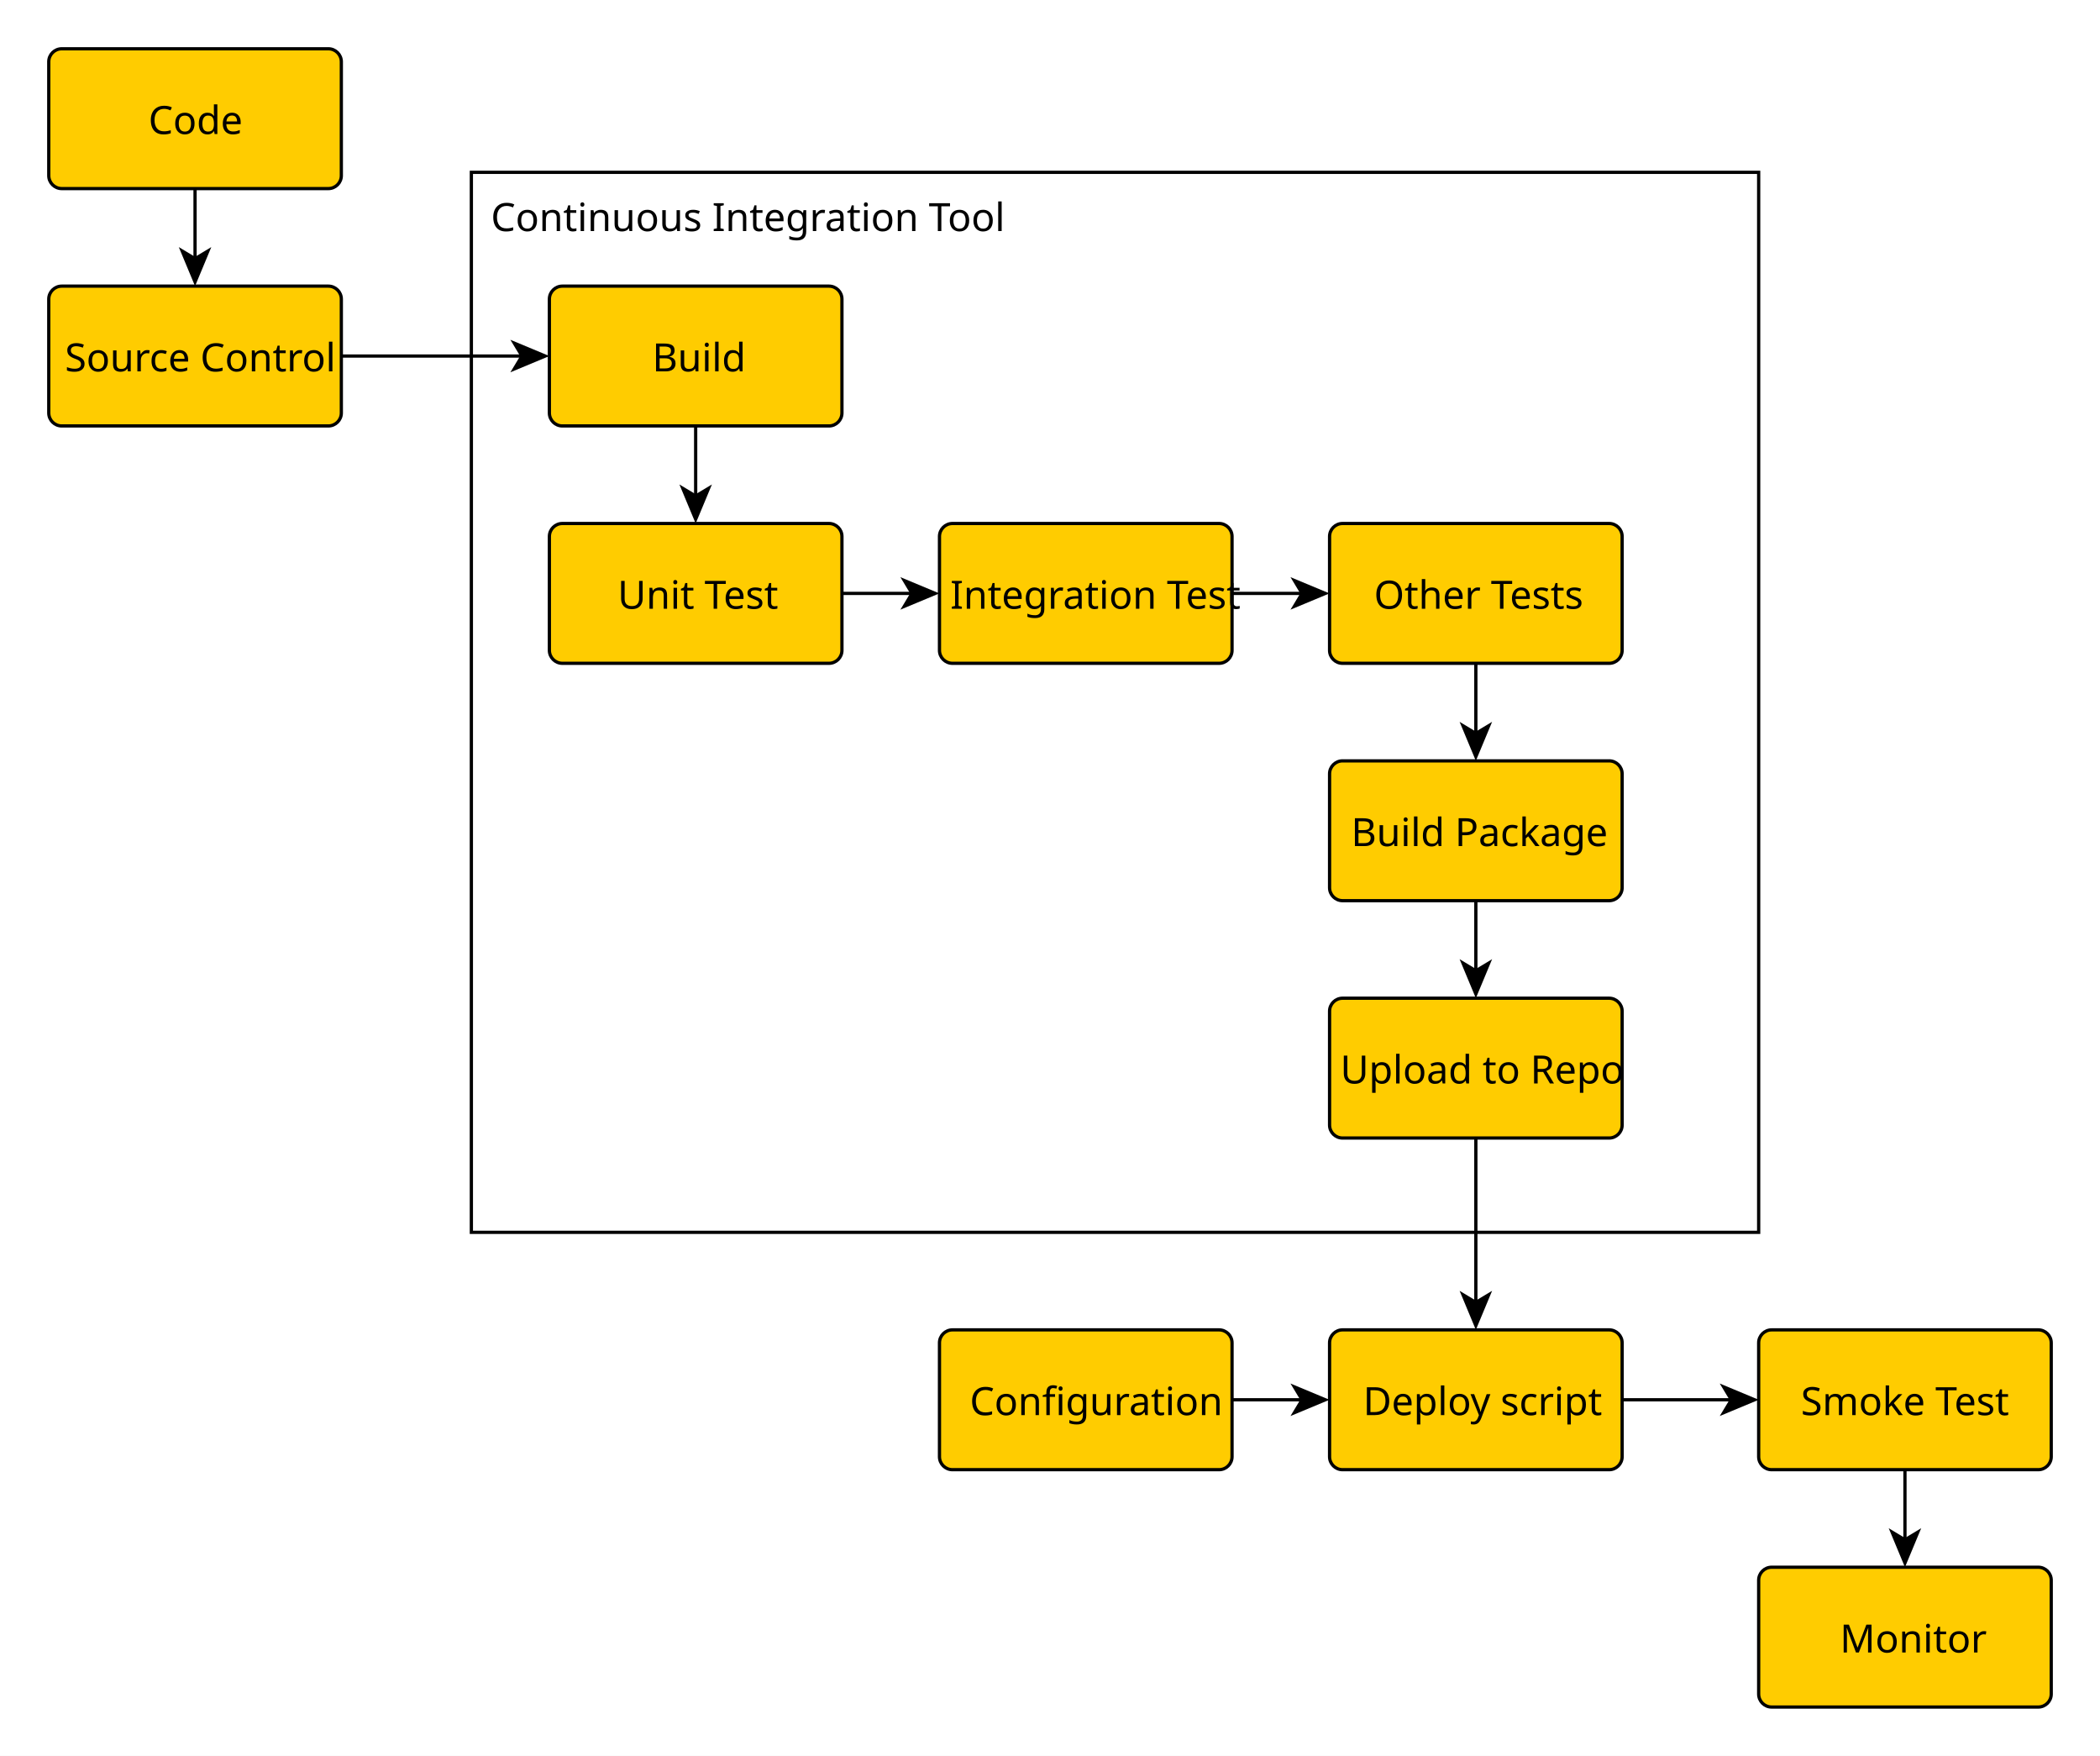
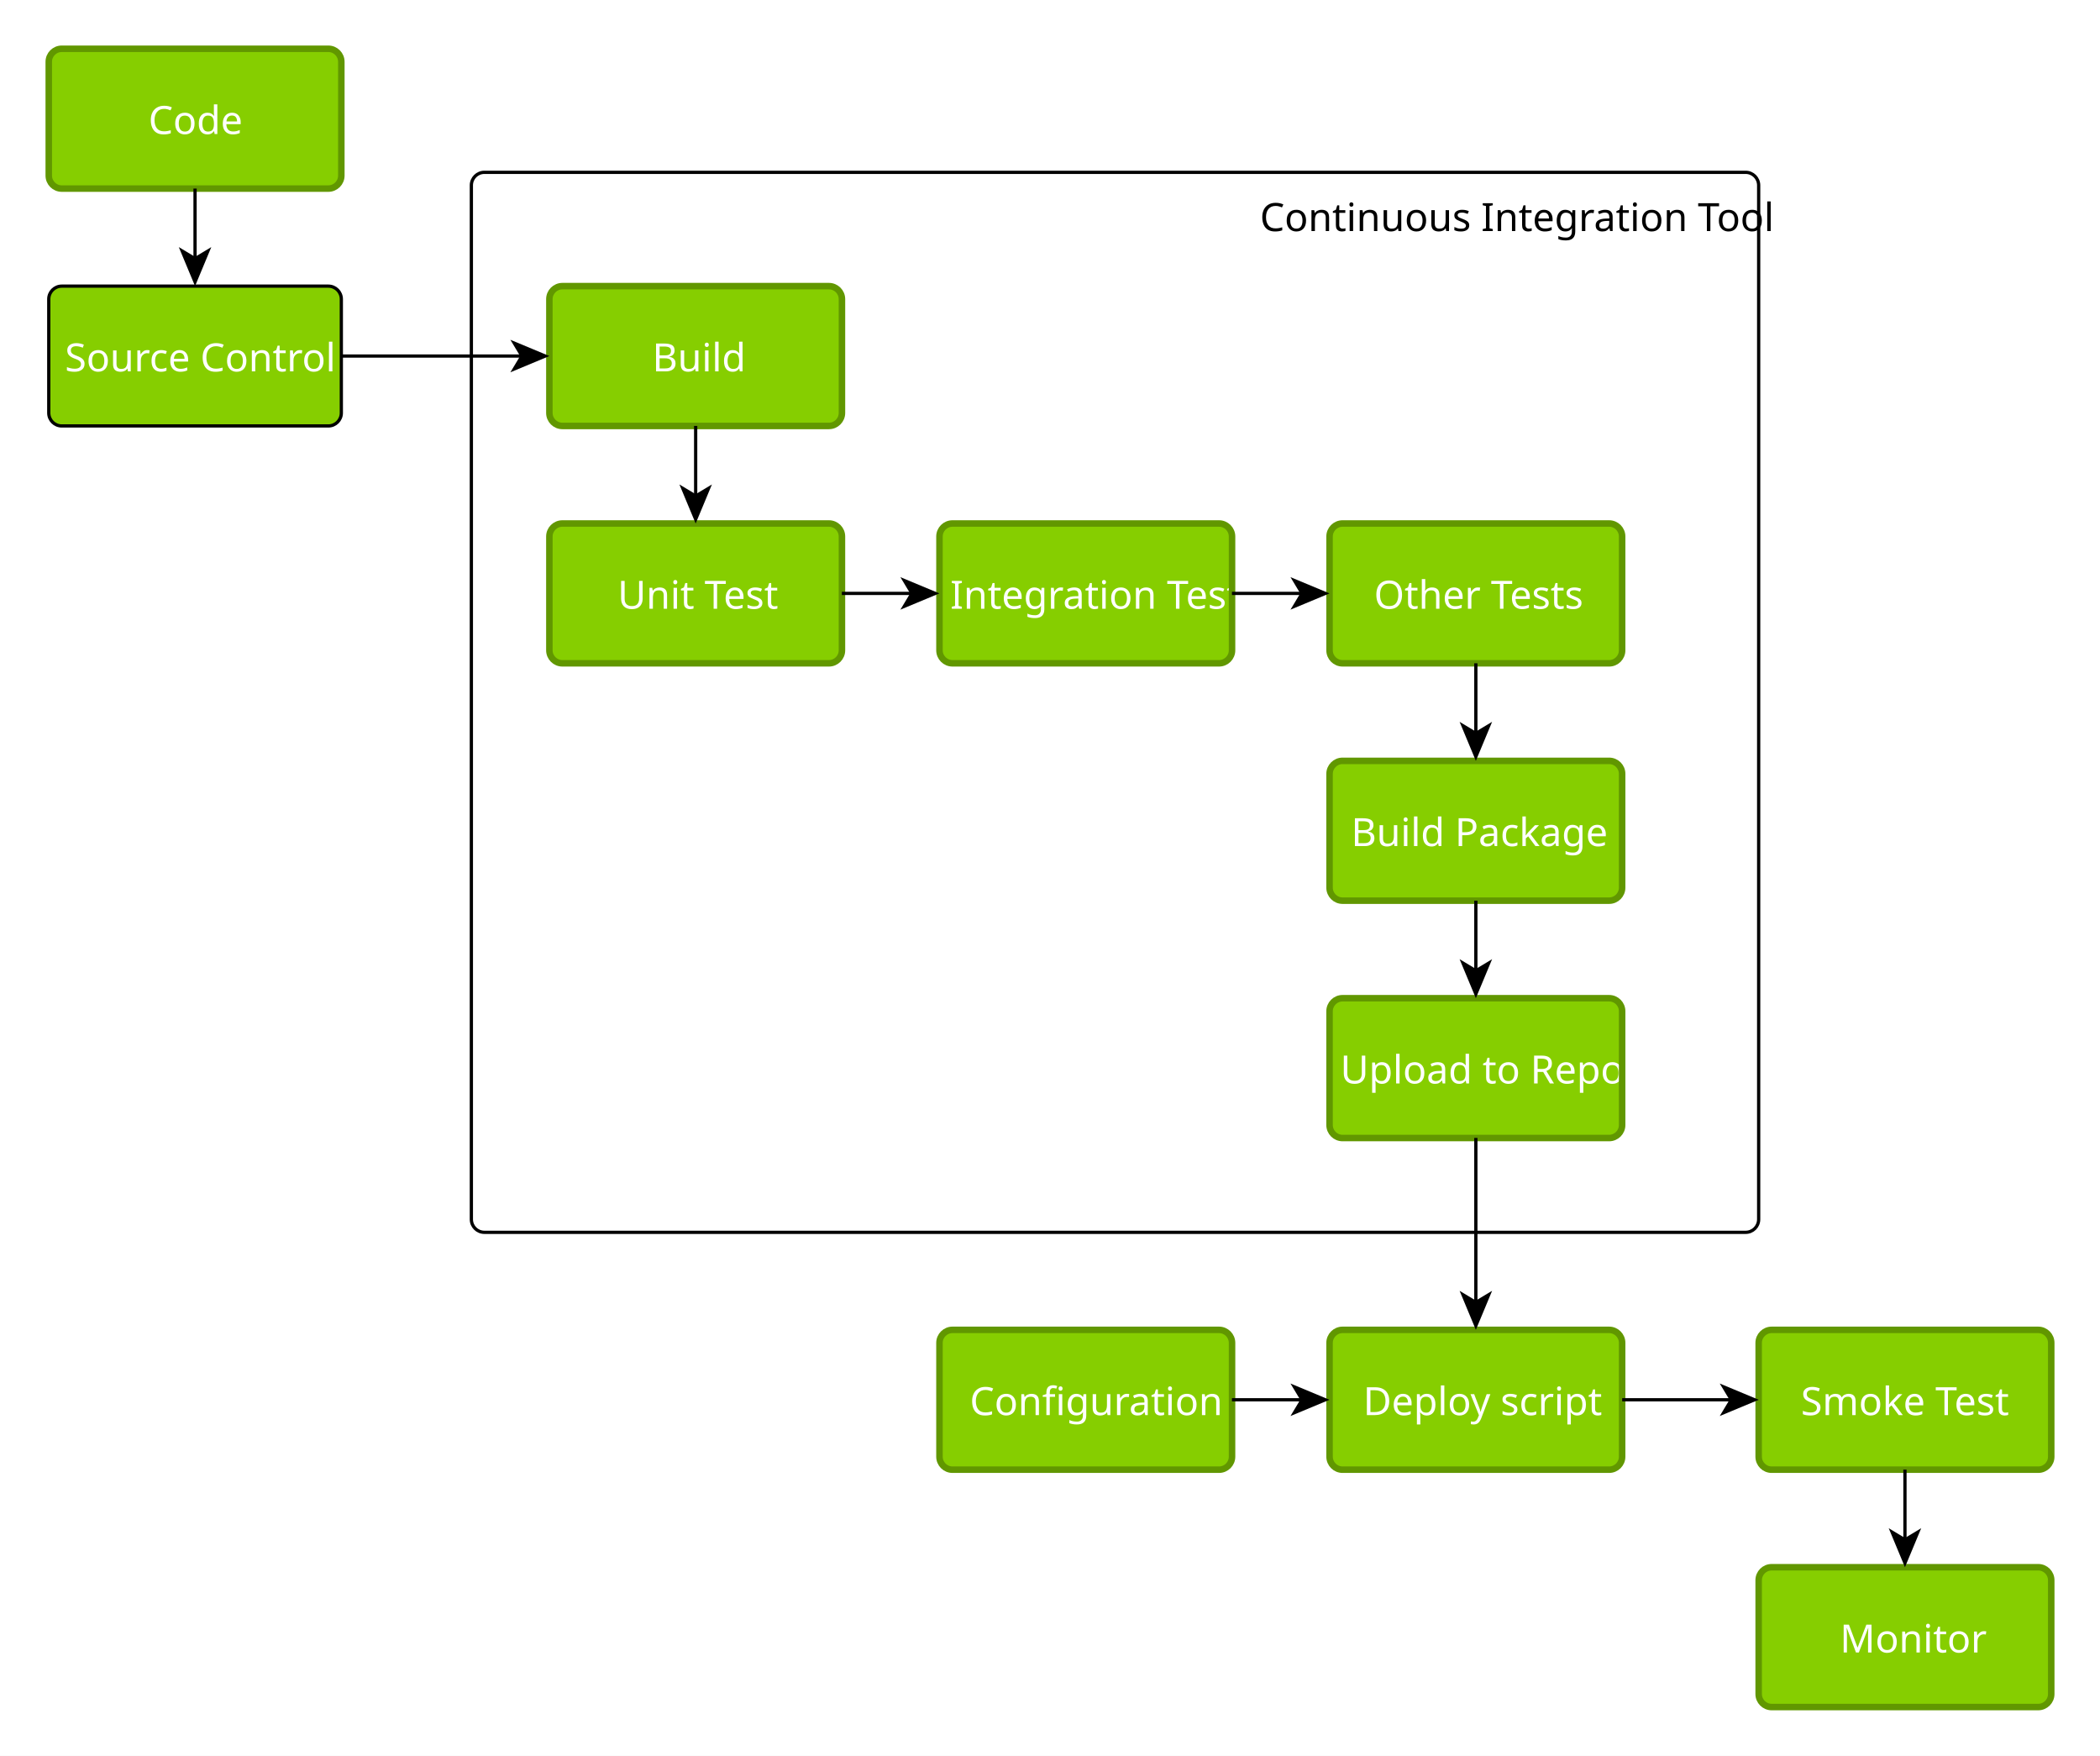
<svg xmlns="http://www.w3.org/2000/svg" fill-opacity="1" color-rendering="auto" color-interpolation="auto" stroke="black" text-rendering="auto" stroke-linecap="square" width="646" stroke-miterlimit="10" stroke-opacity="1" shape-rendering="auto" fill="black" stroke-dasharray="none" font-weight="normal" stroke-width="1" height="540" font-family="'Dialog'" font-style="normal" stroke-linejoin="miter" font-size="12" stroke-dashoffset="0" image-rendering="auto">
  <defs id="genericDefs" />
  <g>
    <defs id="defs1">
      <clipPath clipPathUnits="userSpaceOnUse" id="clipPath1">
        <path d="M0 0 L646 0 L646 540 L0 540 L0 0 Z" />
      </clipPath>
      <clipPath clipPathUnits="userSpaceOnUse" id="clipPath2">
        <path d="M290 138 L936 138 L936 678 L290 678 L290 138 Z" />
      </clipPath>
    </defs>
    <g fill="white" transform="translate(-290,-138)" stroke="white">
      <rect x="290" width="646" height="540" y="138" clip-path="url(#clipPath2)" stroke="none" />
    </g>
    <g fill="white" transform="matrix(1,0,0,1,-290,-138)" stroke="white">
-       <rect x="435" width="396" height="326" y="191" clip-path="url(#clipPath2)" stroke="none" />
+       <rect x="435" y="191" clip-path="url(#clipPath2)" width="396" rx="4" ry="4" height="326" stroke="none" />
    </g>
    <g stroke-miterlimit="1.45" font-family="sans-serif" transform="matrix(1,0,0,1,-290,-138)" stroke-linecap="butt">
-       <text x="441" xml:space="preserve" y="209.065" clip-path="url(#clipPath2)" stroke="none">Continuous Integration Tool</text>
-       <rect fill="none" x="435" width="396" height="326" y="191" clip-path="url(#clipPath2)" />
+       <text x="677.572" xml:space="preserve" y="209.065" clip-path="url(#clipPath2)" stroke="none">Continuous Integration Tool</text>
+       <rect x="435" y="191" clip-path="url(#clipPath2)" fill="none" width="396" rx="4" ry="4" height="326" />
    </g>
-     <g fill="rgb(255,204,0)" transform="matrix(1,0,0,1,-290,-138)" stroke="rgb(255,204,0)">
+     <g fill="rgb(134,206,0)" transform="matrix(1,0,0,1,-290,-138)" stroke="rgb(134,206,0)">
      <rect x="305" y="153" clip-path="url(#clipPath2)" width="90" rx="4" ry="4" height="43" stroke="none" />
    </g>
-     <g stroke-miterlimit="1.45" font-family="sans-serif" transform="matrix(1,0,0,1,-290,-138)" stroke-linecap="butt">
+     <g fill="white" stroke-miterlimit="1.45" font-family="sans-serif" transform="matrix(1,0,0,1,-290,-138)" stroke-linecap="butt" stroke="white">
      <text x="335.656" xml:space="preserve" y="179.214" clip-path="url(#clipPath2)" stroke="none">Code</text>
+     </g>
+     <g fill="rgb(97,151,0)" stroke-width="2" stroke-miterlimit="1.45" transform="matrix(1,0,0,1,-290,-138)" stroke-linecap="butt" stroke="rgb(97,151,0)">
      <rect x="305" y="153" clip-path="url(#clipPath2)" fill="none" width="90" rx="4" ry="4" height="43" />
    </g>
-     <g fill="rgb(255,204,0)" transform="matrix(1,0,0,1,-290,-138)" stroke="rgb(255,204,0)">
+     <g fill="rgb(134,206,0)" transform="matrix(1,0,0,1,-290,-138)" stroke="rgb(134,206,0)">
      <rect x="305" y="226" clip-path="url(#clipPath2)" width="90" rx="4" ry="4" height="43" stroke="none" />
    </g>
-     <g stroke-miterlimit="1.45" font-family="sans-serif" transform="matrix(1,0,0,1,-290,-138)" stroke-linecap="butt">
+     <g fill="white" stroke-miterlimit="1.45" font-family="sans-serif" transform="matrix(1,0,0,1,-290,-138)" stroke-linecap="butt" stroke="white">
      <text x="309.981" xml:space="preserve" y="252.214" clip-path="url(#clipPath2)" stroke="none">Source Control</text>
-       <rect x="305" y="226" clip-path="url(#clipPath2)" fill="none" width="90" rx="4" ry="4" height="43" />
+       <rect x="305" y="226" clip-path="url(#clipPath2)" fill="none" width="90" rx="4" ry="4" height="43" stroke="black" />
    </g>
-     <g fill="rgb(255,204,0)" transform="matrix(1,0,0,1,-290,-138)" stroke="rgb(255,204,0)">
+     <g fill="rgb(134,206,0)" transform="matrix(1,0,0,1,-290,-138)" stroke="rgb(134,206,0)">
      <rect x="459" y="226" clip-path="url(#clipPath2)" width="90" rx="4" ry="4" height="43" stroke="none" />
    </g>
-     <g stroke-miterlimit="1.45" font-family="sans-serif" transform="matrix(1,0,0,1,-290,-138)" stroke-linecap="butt">
+     <g fill="white" stroke-miterlimit="1.45" font-family="sans-serif" transform="matrix(1,0,0,1,-290,-138)" stroke-linecap="butt" stroke="white">
      <text x="490.658" xml:space="preserve" y="252.214" clip-path="url(#clipPath2)" stroke="none">Build</text>
+     </g>
+     <g fill="rgb(97,151,0)" stroke-width="2" stroke-miterlimit="1.45" transform="matrix(1,0,0,1,-290,-138)" stroke-linecap="butt" stroke="rgb(97,151,0)">
      <rect x="459" y="226" clip-path="url(#clipPath2)" fill="none" width="90" rx="4" ry="4" height="43" />
    </g>
-     <g fill="rgb(255,204,0)" transform="matrix(1,0,0,1,-290,-138)" stroke="rgb(255,204,0)">
+     <g fill="rgb(134,206,0)" transform="matrix(1,0,0,1,-290,-138)" stroke="rgb(134,206,0)">
      <rect x="459" y="299" clip-path="url(#clipPath2)" width="90" rx="4" ry="4" height="43" stroke="none" />
    </g>
-     <g stroke-miterlimit="1.45" font-family="sans-serif" transform="matrix(1,0,0,1,-290,-138)" stroke-linecap="butt">
+     <g fill="white" stroke-miterlimit="1.45" font-family="sans-serif" transform="matrix(1,0,0,1,-290,-138)" stroke-linecap="butt" stroke="white">
      <text x="479.994" xml:space="preserve" y="325.214" clip-path="url(#clipPath2)" stroke="none">Unit Test</text>
+     </g>
+     <g fill="rgb(97,151,0)" stroke-width="2" stroke-miterlimit="1.45" transform="matrix(1,0,0,1,-290,-138)" stroke-linecap="butt" stroke="rgb(97,151,0)">
      <rect x="459" y="299" clip-path="url(#clipPath2)" fill="none" width="90" rx="4" ry="4" height="43" />
    </g>
-     <g fill="rgb(255,204,0)" transform="matrix(1,0,0,1,-290,-138)" stroke="rgb(255,204,0)">
+     <g fill="rgb(134,206,0)" transform="matrix(1,0,0,1,-290,-138)" stroke="rgb(134,206,0)">
      <rect x="579" y="299" clip-path="url(#clipPath2)" width="90" rx="4" ry="4" height="43" stroke="none" />
    </g>
-     <g stroke-miterlimit="1.45" font-family="sans-serif" transform="matrix(1,0,0,1,-290,-138)" stroke-linecap="butt">
+     <g fill="white" stroke-miterlimit="1.45" font-family="sans-serif" transform="matrix(1,0,0,1,-290,-138)" stroke-linecap="butt" stroke="white">
      <text x="582.311" xml:space="preserve" y="325.214" clip-path="url(#clipPath2)" stroke="none">Integration Test</text>
+     </g>
+     <g fill="rgb(97,151,0)" stroke-width="2" stroke-miterlimit="1.45" transform="matrix(1,0,0,1,-290,-138)" stroke-linecap="butt" stroke="rgb(97,151,0)">
      <rect x="579" y="299" clip-path="url(#clipPath2)" fill="none" width="90" rx="4" ry="4" height="43" />
    </g>
-     <g fill="rgb(255,204,0)" transform="matrix(1,0,0,1,-290,-138)" stroke="rgb(255,204,0)">
+     <g fill="rgb(134,206,0)" transform="matrix(1,0,0,1,-290,-138)" stroke="rgb(134,206,0)">
      <rect x="699" y="299" clip-path="url(#clipPath2)" width="90" rx="4" ry="4" height="43" stroke="none" />
    </g>
-     <g stroke-miterlimit="1.45" font-family="sans-serif" transform="matrix(1,0,0,1,-290,-138)" stroke-linecap="butt">
+     <g fill="white" stroke-miterlimit="1.45" font-family="sans-serif" transform="matrix(1,0,0,1,-290,-138)" stroke-linecap="butt" stroke="white">
      <text x="712.658" xml:space="preserve" y="325.214" clip-path="url(#clipPath2)" stroke="none">Other Tests</text>
+     </g>
+     <g fill="rgb(97,151,0)" stroke-width="2" stroke-miterlimit="1.45" transform="matrix(1,0,0,1,-290,-138)" stroke-linecap="butt" stroke="rgb(97,151,0)">
      <rect x="699" y="299" clip-path="url(#clipPath2)" fill="none" width="90" rx="4" ry="4" height="43" />
    </g>
-     <g fill="rgb(255,204,0)" transform="matrix(1,0,0,1,-290,-138)" stroke="rgb(255,204,0)">
+     <g fill="rgb(134,206,0)" transform="matrix(1,0,0,1,-290,-138)" stroke="rgb(134,206,0)">
      <rect x="699" y="372" clip-path="url(#clipPath2)" width="90" rx="4" ry="4" height="43" stroke="none" />
    </g>
-     <g stroke-miterlimit="1.45" font-family="sans-serif" transform="matrix(1,0,0,1,-290,-138)" stroke-linecap="butt">
+     <g fill="white" stroke-miterlimit="1.45" font-family="sans-serif" transform="matrix(1,0,0,1,-290,-138)" stroke-linecap="butt" stroke="white">
      <text x="705.642" xml:space="preserve" y="398.214" clip-path="url(#clipPath2)" stroke="none">Build Package</text>
+     </g>
+     <g fill="rgb(97,151,0)" stroke-width="2" stroke-miterlimit="1.45" transform="matrix(1,0,0,1,-290,-138)" stroke-linecap="butt" stroke="rgb(97,151,0)">
      <rect x="699" y="372" clip-path="url(#clipPath2)" fill="none" width="90" rx="4" ry="4" height="43" />
    </g>
-     <g fill="rgb(255,204,0)" transform="matrix(1,0,0,1,-290,-138)" stroke="rgb(255,204,0)">
+     <g fill="rgb(134,206,0)" transform="matrix(1,0,0,1,-290,-138)" stroke="rgb(134,206,0)">
      <rect x="699" y="445" clip-path="url(#clipPath2)" width="90" rx="4" ry="4" height="43" stroke="none" />
    </g>
-     <g stroke-miterlimit="1.45" font-family="sans-serif" transform="matrix(1,0,0,1,-290,-138)" stroke-linecap="butt">
+     <g fill="white" stroke-miterlimit="1.45" font-family="sans-serif" transform="matrix(1,0,0,1,-290,-138)" stroke-linecap="butt" stroke="white">
      <text x="702.305" xml:space="preserve" y="471.214" clip-path="url(#clipPath2)" stroke="none">Upload to Repo</text>
+     </g>
+     <g fill="rgb(97,151,0)" stroke-width="2" stroke-miterlimit="1.45" transform="matrix(1,0,0,1,-290,-138)" stroke-linecap="butt" stroke="rgb(97,151,0)">
      <rect x="699" y="445" clip-path="url(#clipPath2)" fill="none" width="90" rx="4" ry="4" height="43" />
    </g>
-     <g fill="rgb(255,204,0)" transform="matrix(1,0,0,1,-290,-138)" stroke="rgb(255,204,0)">
+     <g fill="rgb(134,206,0)" transform="matrix(1,0,0,1,-290,-138)" stroke="rgb(134,206,0)">
      <rect x="699" y="547" clip-path="url(#clipPath2)" width="90" rx="4" ry="4" height="43" stroke="none" />
    </g>
-     <g stroke-miterlimit="1.45" font-family="sans-serif" transform="matrix(1,0,0,1,-290,-138)" stroke-linecap="butt">
+     <g fill="white" stroke-miterlimit="1.45" font-family="sans-serif" transform="matrix(1,0,0,1,-290,-138)" stroke-linecap="butt" stroke="white">
      <text x="709.321" xml:space="preserve" y="573.214" clip-path="url(#clipPath2)" stroke="none">Deploy script</text>
+     </g>
+     <g fill="rgb(97,151,0)" stroke-width="2" stroke-miterlimit="1.45" transform="matrix(1,0,0,1,-290,-138)" stroke-linecap="butt" stroke="rgb(97,151,0)">
      <rect x="699" y="547" clip-path="url(#clipPath2)" fill="none" width="90" rx="4" ry="4" height="43" />
    </g>
-     <g fill="rgb(255,204,0)" transform="matrix(1,0,0,1,-290,-138)" stroke="rgb(255,204,0)">
+     <g fill="rgb(134,206,0)" transform="matrix(1,0,0,1,-290,-138)" stroke="rgb(134,206,0)">
      <rect x="831" y="547" clip-path="url(#clipPath2)" width="90" rx="4" ry="4" height="43" stroke="none" />
    </g>
-     <g stroke-miterlimit="1.45" font-family="sans-serif" transform="matrix(1,0,0,1,-290,-138)" stroke-linecap="butt">
+     <g fill="white" stroke-miterlimit="1.45" font-family="sans-serif" transform="matrix(1,0,0,1,-290,-138)" stroke-linecap="butt" stroke="white">
      <text x="843.99" xml:space="preserve" y="573.214" clip-path="url(#clipPath2)" stroke="none">Smoke Test</text>
+     </g>
+     <g fill="rgb(97,151,0)" stroke-width="2" stroke-miterlimit="1.45" transform="matrix(1,0,0,1,-290,-138)" stroke-linecap="butt" stroke="rgb(97,151,0)">
      <rect x="831" y="547" clip-path="url(#clipPath2)" fill="none" width="90" rx="4" ry="4" height="43" />
    </g>
-     <g fill="rgb(255,204,0)" transform="matrix(1,0,0,1,-290,-138)" stroke="rgb(255,204,0)">
+     <g fill="rgb(134,206,0)" transform="matrix(1,0,0,1,-290,-138)" stroke="rgb(134,206,0)">
      <rect x="831" y="620" clip-path="url(#clipPath2)" width="90" rx="4" ry="4" height="43" stroke="none" />
    </g>
-     <g stroke-miterlimit="1.45" font-family="sans-serif" transform="matrix(1,0,0,1,-290,-138)" stroke-linecap="butt">
+     <g fill="white" stroke-miterlimit="1.45" font-family="sans-serif" transform="matrix(1,0,0,1,-290,-138)" stroke-linecap="butt" stroke="white">
      <text x="855.993" xml:space="preserve" y="646.214" clip-path="url(#clipPath2)" stroke="none">Monitor</text>
+     </g>
+     <g fill="rgb(97,151,0)" stroke-width="2" stroke-miterlimit="1.45" transform="matrix(1,0,0,1,-290,-138)" stroke-linecap="butt" stroke="rgb(97,151,0)">
      <rect x="831" y="620" clip-path="url(#clipPath2)" fill="none" width="90" rx="4" ry="4" height="43" />
    </g>
-     <g fill="rgb(255,204,0)" transform="matrix(1,0,0,1,-290,-138)" stroke="rgb(255,204,0)">
+     <g fill="rgb(134,206,0)" transform="matrix(1,0,0,1,-290,-138)" stroke="rgb(134,206,0)">
      <rect x="579" y="547" clip-path="url(#clipPath2)" width="90" rx="4" ry="4" height="43" stroke="none" />
    </g>
-     <g stroke-miterlimit="1.45" font-family="sans-serif" transform="matrix(1,0,0,1,-290,-138)" stroke-linecap="butt">
+     <g fill="white" stroke-miterlimit="1.45" font-family="sans-serif" transform="matrix(1,0,0,1,-290,-138)" stroke-linecap="butt" stroke="white">
      <text x="588.311" xml:space="preserve" y="573.214" clip-path="url(#clipPath2)" stroke="none">Configuration</text>
+     </g>
+     <g fill="rgb(97,151,0)" stroke-width="2" stroke-miterlimit="1.45" transform="matrix(1,0,0,1,-290,-138)" stroke-linecap="butt" stroke="rgb(97,151,0)">
      <rect x="579" y="547" clip-path="url(#clipPath2)" fill="none" width="90" rx="4" ry="4" height="43" />
-       <path fill="none" d="M350 195.994 L350 217.997" clip-path="url(#clipPath2)" />
-       <path d="M350 225.997 L355 213.997 L350 216.997 L345 213.997 Z" clip-path="url(#clipPath2)" stroke="none" />
-       <path fill="none" d="M395.004 247.5 L451.002 247.5" clip-path="url(#clipPath2)" />
-       <path d="M459.002 247.5 L447.002 242.5 L450.002 247.5 L447.002 252.5 Z" clip-path="url(#clipPath2)" stroke="none" />
-       <path fill="none" d="M504 268.994 L504 290.997" clip-path="url(#clipPath2)" />
-       <path d="M504 298.997 L509 286.997 L504 289.997 L499 286.997 Z" clip-path="url(#clipPath2)" stroke="none" />
-       <path fill="none" d="M548.971 320.5 L570.975 320.5" clip-path="url(#clipPath2)" />
-       <path d="M578.975 320.5 L566.975 315.5 L569.975 320.5 L566.975 325.5 Z" clip-path="url(#clipPath2)" stroke="none" />
-       <path fill="none" d="M668.971 320.5 L690.975 320.5" clip-path="url(#clipPath2)" />
-       <path d="M698.975 320.5 L686.975 315.5 L689.975 320.5 L686.975 325.5 Z" clip-path="url(#clipPath2)" stroke="none" />
-       <path fill="none" d="M744 341.994 L744 363.997" clip-path="url(#clipPath2)" />
-       <path d="M744 371.997 L749 359.997 L744 362.997 L739 359.997 Z" clip-path="url(#clipPath2)" stroke="none" />
-       <path fill="none" d="M744 414.994 L744 436.997" clip-path="url(#clipPath2)" />
-       <path d="M744 444.997 L749 432.997 L744 435.997 L739 432.997 Z" clip-path="url(#clipPath2)" stroke="none" />
-       <path fill="none" d="M744 487.966 L744 538.99" clip-path="url(#clipPath2)" />
-       <path d="M744 546.99 L749 534.99 L744 537.99 L739 534.99 Z" clip-path="url(#clipPath2)" stroke="none" />
-       <path fill="none" d="M789.02 568.5 L823.024 568.5" clip-path="url(#clipPath2)" />
-       <path d="M831.024 568.5 L819.024 563.5 L822.024 568.5 L819.024 573.5 Z" clip-path="url(#clipPath2)" stroke="none" />
-       <path fill="none" d="M876 589.994 L876 611.997" clip-path="url(#clipPath2)" />
-       <path d="M876 619.997 L881 607.997 L876 610.997 L871 607.997 Z" clip-path="url(#clipPath2)" stroke="none" />
-       <path fill="none" d="M668.971 568.5 L690.975 568.5" clip-path="url(#clipPath2)" />
-       <path d="M698.975 568.5 L686.975 563.5 L689.975 568.5 L686.975 573.5 Z" clip-path="url(#clipPath2)" stroke="none" />
+       <path fill="none" stroke-width="1" d="M350 195.994 L350 217.997" clip-path="url(#clipPath2)" stroke="black" />
+       <path fill="black" stroke-width="1" d="M350 225.997 L355 213.997 L350 216.997 L345 213.997 Z" clip-path="url(#clipPath2)" stroke="none" />
+       <path fill="none" stroke-width="1" d="M395.004 247.5 L451.002 247.5" clip-path="url(#clipPath2)" stroke="black" />
+       <path fill="black" stroke-width="1" d="M459.002 247.5 L447.002 242.5 L450.002 247.5 L447.002 252.5 Z" clip-path="url(#clipPath2)" stroke="none" />
+       <path fill="none" stroke-width="1" d="M504 268.994 L504 290.997" clip-path="url(#clipPath2)" stroke="black" />
+       <path fill="black" stroke-width="1" d="M504 298.997 L509 286.997 L504 289.997 L499 286.997 Z" clip-path="url(#clipPath2)" stroke="none" />
+       <path fill="none" stroke-width="1" d="M548.971 320.5 L570.975 320.5" clip-path="url(#clipPath2)" stroke="black" />
+       <path fill="black" stroke-width="1" d="M578.975 320.5 L566.975 315.5 L569.975 320.5 L566.975 325.5 Z" clip-path="url(#clipPath2)" stroke="none" />
+       <path fill="none" stroke-width="1" d="M668.971 320.5 L690.975 320.5" clip-path="url(#clipPath2)" stroke="black" />
+       <path fill="black" stroke-width="1" d="M698.975 320.5 L686.975 315.5 L689.975 320.5 L686.975 325.5 Z" clip-path="url(#clipPath2)" stroke="none" />
+       <path fill="none" stroke-width="1" d="M744 341.994 L744 363.997" clip-path="url(#clipPath2)" stroke="black" />
+       <path fill="black" stroke-width="1" d="M744 371.997 L749 359.997 L744 362.997 L739 359.997 Z" clip-path="url(#clipPath2)" stroke="none" />
+       <path fill="none" stroke-width="1" d="M744 414.994 L744 436.997" clip-path="url(#clipPath2)" stroke="black" />
+       <path fill="black" stroke-width="1" d="M744 444.997 L749 432.997 L744 435.997 L739 432.997 Z" clip-path="url(#clipPath2)" stroke="none" />
+       <path fill="none" stroke-width="1" d="M744 487.966 L744 538.99" clip-path="url(#clipPath2)" stroke="black" />
+       <path fill="black" stroke-width="1" d="M744 546.99 L749 534.99 L744 537.99 L739 534.99 Z" clip-path="url(#clipPath2)" stroke="none" />
+       <path fill="none" stroke-width="1" d="M789.02 568.5 L823.024 568.5" clip-path="url(#clipPath2)" stroke="black" />
+       <path fill="black" stroke-width="1" d="M831.024 568.5 L819.024 563.5 L822.024 568.5 L819.024 573.5 Z" clip-path="url(#clipPath2)" stroke="none" />
+       <path fill="none" stroke-width="1" d="M876 589.994 L876 611.997" clip-path="url(#clipPath2)" stroke="black" />
+       <path fill="black" stroke-width="1" d="M876 619.997 L881 607.997 L876 610.997 L871 607.997 Z" clip-path="url(#clipPath2)" stroke="none" />
+       <path fill="none" stroke-width="1" d="M668.971 568.5 L690.975 568.5" clip-path="url(#clipPath2)" stroke="black" />
+       <path fill="black" stroke-width="1" d="M698.975 568.5 L686.975 563.5 L689.975 568.5 L686.975 573.5 Z" clip-path="url(#clipPath2)" stroke="none" />
    </g>
  </g>
</svg>
